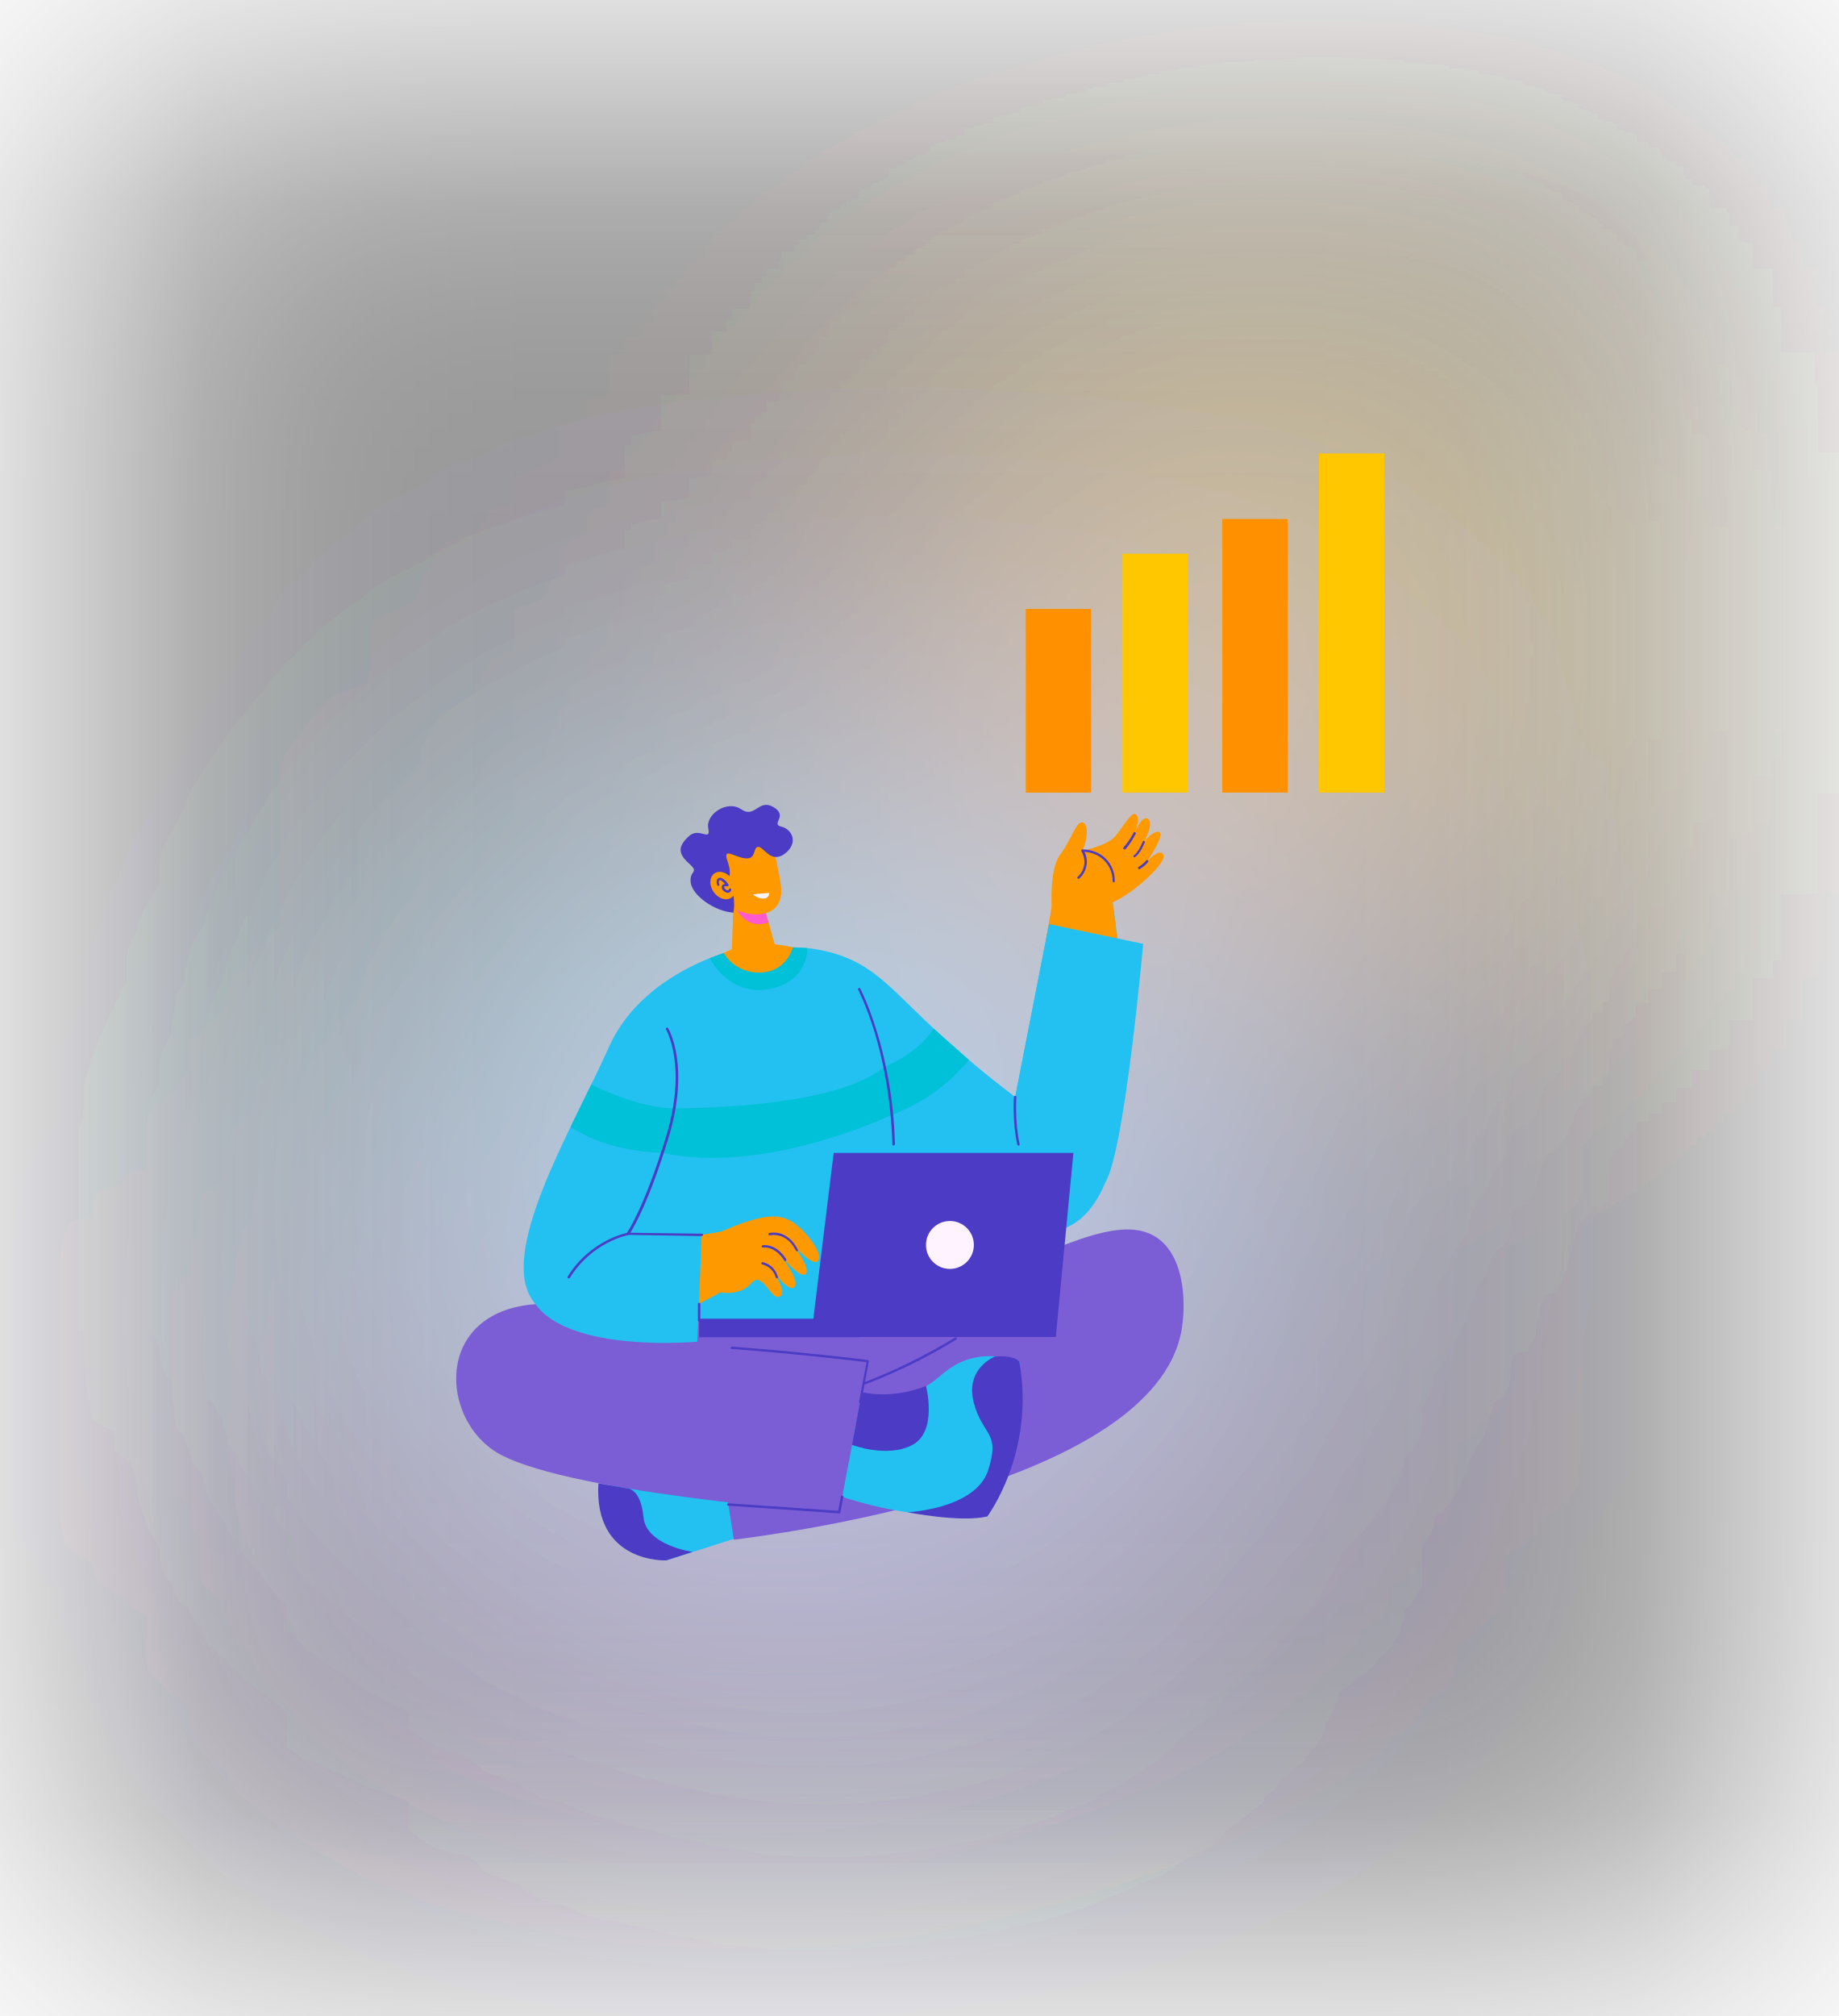
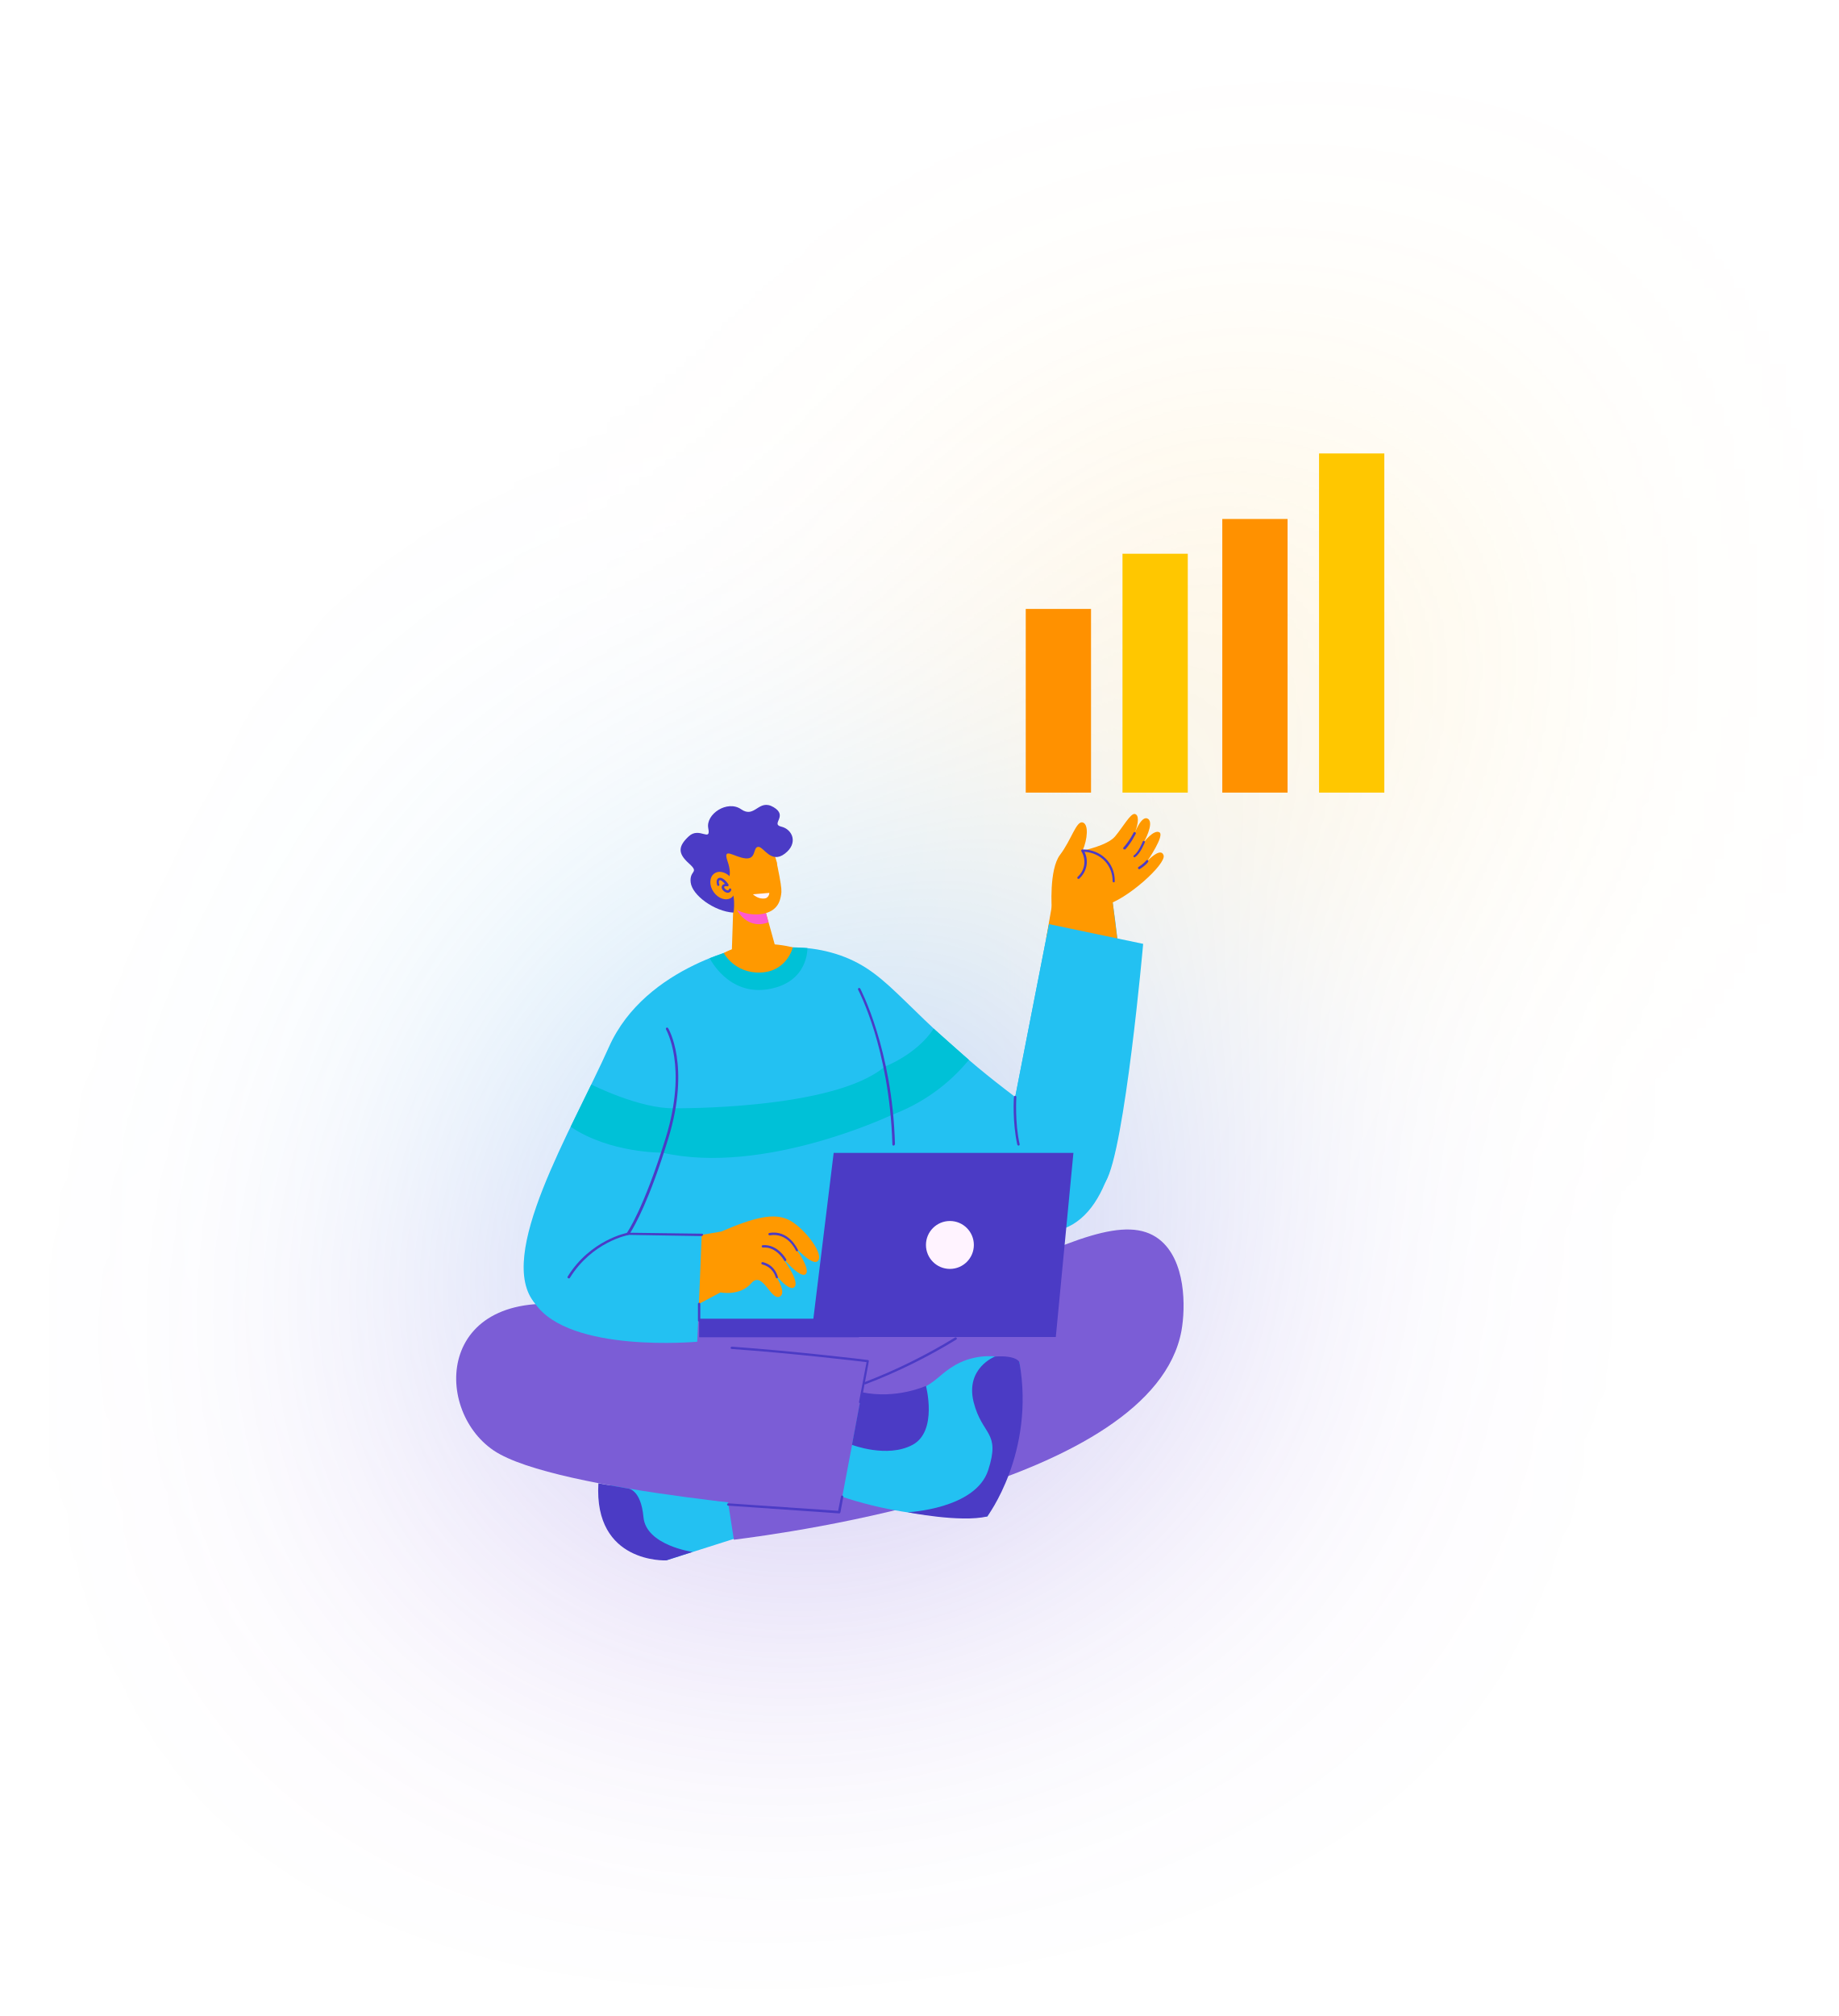
<svg xmlns="http://www.w3.org/2000/svg" width="260" height="285" viewBox="0 0 260 285" fill="none">
  <g opacity="0.4" filter="url(#filter0_f_242_16965)">
    <path d="M94.307 148.008L88.795 190.508C104.334 195.189 120.736 193.861 135.412 186.822C132.092 174.271 128.738 161.688 125.418 149.137L109.68 134.029L103.504 134.76L94.307 148.008Z" fill="#23C1F2" />
    <path d="M109.68 134.029C111.871 133.83 115.191 133.797 118.811 135.059C126.248 137.682 127.775 143.16 143.547 155.08C145.439 145.484 147.299 135.855 149.191 126.26C151.814 126.193 154.471 126.127 157.094 126.061C157.094 126.061 164.564 169.822 149.756 173.906C134.98 177.99 121.865 158.035 121.865 158.035L109.68 134.029Z" fill="#23C1F2" />
    <path d="M87.567 207.939C83.051 213.484 87.467 219.693 94.208 220.59L111.54 215.078L108.85 207.01C101.745 207.309 94.639 207.607 87.567 207.939Z" fill="#23C1F2" />
    <path d="M103.471 134.76C103.637 134.926 104.865 136.121 106.725 135.889C108.617 135.689 109.547 134.195 109.68 133.996C108.949 131.406 108.252 128.816 107.521 126.227L103.736 126.691L103.471 134.76Z" fill="#FF83DF" />
    <path d="M103.936 128.086C103.869 127.754 103.803 127.422 103.736 127.09L107.621 126.625C107.953 127.887 108.318 129.115 108.65 130.377C108.285 130.543 107.588 130.742 106.791 130.609C104.799 130.277 103.969 128.219 103.936 128.086Z" fill="#FF59CF" />
    <path d="M105.396 127.289C107.89 127.289 109.912 125.267 109.912 122.773C109.912 120.28 107.89 118.258 105.396 118.258C102.903 118.258 100.881 120.28 100.881 122.773C100.881 125.267 102.903 127.289 105.396 127.289Z" fill="#FF83DF" />
    <path d="M109.779 121.711C109.945 122.574 110.111 123.305 110.211 123.869C110.51 125.529 110.543 125.994 110.443 126.525C110.377 126.857 110.277 127.555 109.812 128.119C108.783 129.447 106.459 129.48 104.932 128.949C103.271 128.385 102.375 127.09 102.043 126.559C102.043 126.559 101.844 126.227 100.98 123.836C106.293 122.574 104.268 123.039 109.779 121.711Z" fill="#FF83DF" />
    <path d="M108.783 126.227L106.459 126.426C106.691 126.625 107.156 126.99 107.787 127.023C108.02 127.023 108.318 127.057 108.518 126.824C108.75 126.625 108.783 126.326 108.783 126.227Z" fill="#FFF3FF" />
    <path d="M100.98 199.306C114.195 192.799 126.281 187.021 137.105 181.941C151.516 175.168 159.318 171.715 163.867 175.168C167.719 178.123 167.652 184.83 167.055 188.15C163.004 209.931 110.842 216.771 103.77 217.668C102.807 211.558 101.91 205.416 100.98 199.306Z" fill="#8F00CD" />
    <path d="M124.157 186.723C124.157 186.723 102.873 188.283 82.321 184.764C61.768 181.244 61.071 199.141 69.803 205.051C78.535 210.961 117.416 213.783 117.416 213.783L124.157 186.723Z" fill="#8F00CD" />
    <path d="M106.193 133.664C106.193 133.664 91.318 136.32 86.105 148.008C80.892 159.695 69.902 177.658 75.68 184.299C81.457 190.939 98.689 188.283 110.476 180.115L109.646 170.254C103.902 171.25 98.158 172.246 92.414 173.275C94.141 167.066 95.867 160.891 97.627 154.682C104.234 149.568 107.09 141.732 106.193 133.664Z" fill="#23C1F2" />
    <path d="M148.727 128.617C148.727 128.617 148.295 122.939 149.889 120.847C151.483 118.756 152.18 116.033 153.077 116.265C153.973 116.498 153.774 118.656 153.077 120.25C153.077 120.25 156.563 119.552 157.659 118.258C158.754 116.963 159.85 114.97 160.448 115.07C161.045 115.17 161.045 116.265 160.448 117.759C160.448 117.759 161.444 115.136 162.34 115.767C163.237 116.398 161.743 119.054 161.743 119.054C161.743 119.054 163.137 117.228 163.934 117.66C164.731 118.091 162.241 121.711 162.241 121.711C162.241 121.711 164.133 119.685 164.532 120.914C164.93 122.142 159.253 127.289 156.165 127.986C153.077 128.716 148.727 128.617 148.727 128.617Z" fill="#FF83DF" />
    <path d="M158.987 120.084C158.854 120.084 158.754 119.918 158.854 119.819C159.75 118.823 160.282 117.727 160.282 117.727C160.315 117.627 160.414 117.594 160.514 117.661C160.614 117.694 160.647 117.793 160.581 117.893C160.547 117.926 160.049 119.022 159.12 120.084C159.053 120.051 159.02 120.084 158.987 120.084Z" fill="#4B3BC5" />
    <path d="M160.348 120.914C160.979 120.482 161.577 119.021 161.577 118.988C161.61 118.888 161.709 118.855 161.776 118.888C161.875 118.922 161.909 119.021 161.875 119.088C161.842 119.154 161.245 120.681 160.514 121.146C160.348 121.312 160.149 121.013 160.348 120.914Z" fill="#4B3BC5" />
    <path d="M161.078 122.873C160.912 122.873 160.846 122.641 160.979 122.574C161.809 122.043 162.075 121.645 162.075 121.645C162.141 121.578 162.241 121.545 162.307 121.611C162.373 121.678 162.407 121.777 162.34 121.844C162.34 121.877 162.041 122.309 161.145 122.873C161.145 122.873 161.112 122.873 161.078 122.873Z" fill="#4B3BC5" />
    <path d="M157.326 124.566C157.326 122.408 155.766 120.582 153.342 120.416C154.006 121.744 153.641 123.271 152.611 124.201C152.545 124.268 152.445 124.268 152.379 124.201C152.313 124.135 152.313 124.035 152.379 123.969C153.408 123.039 153.641 121.545 152.91 120.35C152.844 120.25 152.91 120.084 153.043 120.084C155.666 120.084 157.658 122.01 157.625 124.566C157.658 124.799 157.326 124.799 157.326 124.566Z" fill="#4B3BC5" />
    <path d="M149.291 189.014H114.693L117.881 162.982H151.781L149.291 189.014Z" fill="#4B3BC5" />
    <path d="M98.856 186.424H121.467V189.047H98.856V186.424Z" fill="#4B3BC5" />
    <path d="M145.041 86.084H154.271V112.049H145.041V86.084Z" fill="#FF9100" />
    <path d="M158.721 78.281H167.951V112.049H158.721V78.281Z" fill="#FFC700" />
    <path d="M172.832 73.367H182.062V112.049H172.832V73.367Z" fill="#FF9100" />
    <path d="M186.512 64.103H195.742V112.049H186.512V64.103Z" fill="#FFC700" />
    <path d="M102.873 124.5C102.873 124.5 103.604 123.836 102.873 121.744C102.143 119.652 103.803 121.18 105.397 121.346C106.99 121.512 106.426 119.752 107.223 119.719C107.986 119.686 109.016 122.176 110.975 120.682C112.934 119.188 112.037 117.229 110.477 116.863C108.916 116.498 111.506 115.369 109.381 114.108C107.256 112.846 106.758 115.768 104.799 114.406C102.84 113.045 99.752 115.104 100.15 117.096C100.549 119.121 98.889 116.83 97.395 118.225C95.9 119.619 95.801 120.615 97.395 122.043C98.988 123.471 97.461 122.94 97.66 124.733C97.859 126.559 101.014 128.85 103.703 129.016C103.736 129.049 104.201 126.326 102.873 124.5Z" fill="#4B3BC5" />
    <path d="M103.419 126.901C104.138 126.394 104.182 125.218 103.516 124.274C102.851 123.331 101.728 122.976 101.009 123.483C100.29 123.99 100.246 125.167 100.912 126.11C101.577 127.054 102.7 127.408 103.419 126.901Z" fill="#FF83DF" />
    <path d="M102.043 125.396C102.076 125.131 102.242 124.998 102.508 124.965C102.309 124.732 101.844 124.234 101.678 124.5C101.611 124.633 101.645 124.898 101.711 125.031C101.744 125.131 101.711 125.197 101.611 125.23C101.512 125.263 101.445 125.23 101.412 125.131C101.047 124.101 101.943 123.47 103.006 125.031C103.072 125.164 102.973 125.33 102.84 125.297C102.707 125.263 102.508 125.263 102.441 125.33C102.275 125.429 102.607 125.828 102.873 125.861C102.973 125.861 103.006 125.861 103.072 125.728C103.105 125.629 103.172 125.595 103.271 125.595C103.371 125.629 103.404 125.695 103.404 125.795C103.139 126.658 102.01 125.994 102.043 125.396Z" fill="#4B3BC5" />
    <path d="M116.586 198.045C125.584 198.842 130.066 196.916 132.49 194.891C133.354 194.194 134.98 192.567 137.67 191.969C140.227 191.372 142.584 191.969 144.178 192.567C144.842 200.137 143.281 207.674 139.629 214.381C139.629 214.381 126.547 215.51 113.863 209.5C114.727 205.682 115.656 201.864 116.586 198.045Z" fill="#23C1F2" />
    <path d="M122.729 192.4L118.678 213.783L100.881 212.123L105.762 195.754L122.729 192.4Z" fill="#8F00CD" />
    <path d="M149.357 124.533C148.893 127.223 148.395 129.945 147.93 132.635C147.93 132.635 154.271 134.66 158.057 133.332L157.061 125.363C154.504 125.098 151.947 124.799 149.357 124.533Z" fill="#FF83DF" />
    <path d="M143.547 155.08L148.328 130.643L161.643 133.432C161.643 133.432 159.053 162.584 156.33 167.066C153.607 171.549 151.416 160.326 151.416 160.326L143.547 155.08Z" fill="#23C1F2" />
    <path d="M111.44 172.412C109.448 171.483 106.825 172.014 101.977 174.106L97.063 174.936C97.063 174.936 96.598 181.842 98.823 184.332L101.877 182.705C101.877 182.705 104.633 183.27 106.227 181.41C107.821 179.551 108.983 183.901 110.244 183.303C111.407 182.772 109.448 179.949 109.182 179.584C109.448 179.949 111.573 182.738 112.336 181.942C113.2 181.045 110.311 177.393 110.311 177.393C110.311 177.393 113.133 180.879 113.93 180.115C114.727 179.352 112.17 175.998 112.17 175.998C112.17 175.998 115.026 179.318 115.723 178.156C116.42 176.994 113.432 173.309 111.44 172.412Z" fill="#FF83DF" />
    <path d="M134.316 179.385C136.187 179.385 137.703 177.868 137.703 175.998C137.703 174.128 136.187 172.611 134.316 172.611C132.446 172.611 130.93 174.128 130.93 175.998C130.93 177.868 132.446 179.385 134.316 179.385Z" fill="#FFF3FF" />
    <path d="M109.846 180.713C109.779 180.713 109.713 180.646 109.68 180.58C109.68 180.514 109.348 179.152 107.787 178.754C107.688 178.721 107.654 178.654 107.654 178.555C107.687 178.455 107.754 178.422 107.854 178.422C109.613 178.854 109.945 180.414 109.979 180.48C110.045 180.613 109.979 180.713 109.846 180.713Z" fill="#4B3BC5" />
    <path d="M111.008 178.289C110.941 178.289 110.908 178.256 110.875 178.189C110.875 178.156 109.746 176.197 107.887 176.363C107.654 176.363 107.654 176.064 107.854 176.031C109.945 175.865 111.107 177.924 111.174 178.023C111.24 178.156 111.141 178.289 111.008 178.289Z" fill="#4B3BC5" />
    <path d="M112.701 176.895C112.635 176.895 112.568 176.862 112.535 176.795C112.502 176.696 111.373 174.205 108.85 174.637C108.75 174.637 108.684 174.604 108.65 174.504C108.65 174.405 108.684 174.338 108.783 174.305C111.539 173.807 112.801 176.629 112.801 176.662C112.9 176.762 112.834 176.895 112.701 176.895Z" fill="#4B3BC5" />
    <path d="M99.221 174.57C99.022 179.617 98.823 184.664 98.59 189.678C98.59 189.678 80.528 191.338 75.68 184.299C70.832 177.26 85.674 173.807 85.674 173.807C90.223 174.072 94.739 174.305 99.221 174.57Z" fill="#23C1F2" />
    <path d="M80.262 180.48C83.483 175.268 88.696 174.271 88.762 174.271C88.862 174.271 88.928 174.305 88.961 174.404C88.961 174.504 88.928 174.57 88.829 174.604C88.762 174.604 83.715 175.566 80.561 180.68C80.428 180.812 80.162 180.646 80.262 180.48Z" fill="#4B3BC5" />
    <path d="M98.856 186.822C98.756 186.822 98.689 186.756 98.689 186.656V184.332C98.689 184.232 98.756 184.166 98.856 184.166C98.955 184.166 99.022 184.232 99.022 184.332V186.656C99.022 186.723 98.955 186.822 98.856 186.822Z" fill="#4B3BC5" />
    <path d="M144.012 161.953C143.945 161.953 143.879 161.887 143.846 161.82C143.148 158.732 143.347 155.113 143.381 155.08C143.381 154.98 143.48 154.914 143.547 154.914C143.646 154.914 143.713 155.014 143.713 155.08C143.713 155.113 143.48 158.699 144.178 161.754C144.211 161.854 144.111 161.953 144.012 161.953Z" fill="#4B3BC5" />
    <path d="M122.264 195.389C126.58 193.729 130.863 191.637 135.047 189.08C135.113 189.047 135.213 189.047 135.279 189.147C135.312 189.213 135.312 189.313 135.213 189.379C131.295 191.77 127.012 193.928 122.396 195.688C122.197 195.787 122.064 195.489 122.264 195.389Z" fill="#4B3BC5" />
    <path d="M118.678 213.949C118.645 213.949 118.844 213.949 102.973 212.854C102.873 212.854 102.807 212.754 102.807 212.688C102.807 212.588 102.906 212.522 102.973 212.522L118.512 213.584L118.91 211.559C118.943 211.326 119.275 211.393 119.242 211.625L118.844 213.783C118.811 213.883 118.744 213.949 118.678 213.949Z" fill="#4B3BC5" />
    <path d="M140.691 191.77C140.691 191.77 136.475 193.396 137.67 198.211C138.898 203.025 141.521 202.328 139.729 207.84C137.936 213.352 128.34 213.783 128.34 213.783C128.34 213.783 135.777 215.277 139.596 214.381C139.596 214.381 146.402 205.383 144.145 192.566C144.145 192.566 143.779 191.57 140.691 191.77Z" fill="#4B3BC5" />
    <path d="M88.796 210.43C88.796 210.43 90.622 210.496 90.987 214.48C91.352 218.465 97.926 219.395 97.926 219.395L94.208 220.59C94.208 220.59 83.948 221.088 84.612 209.699L88.796 210.43Z" fill="#4B3BC5" />
    <path d="M120.471 204.254C120.471 204.254 125.451 206.18 129.037 204.254C132.623 202.328 130.93 195.92 130.93 195.92C130.93 195.92 126.746 197.846 121.865 196.816L120.471 204.254Z" fill="#4B3BC5" />
    <path d="M121.633 198.377C121.533 198.377 121.434 198.277 121.467 198.178L122.529 192.566C121.168 192.4 111.971 191.305 103.471 190.707C103.371 190.707 103.305 190.607 103.305 190.541C103.305 190.475 103.404 190.375 103.471 190.375C112.668 191.039 122.629 192.234 122.729 192.268C122.762 192.268 122.828 192.301 122.828 192.334C122.895 192.434 122.928 192.002 121.766 198.244C121.766 198.311 121.699 198.377 121.633 198.377Z" fill="#4B3BC5" />
    <path d="M100.35 135.457C100.35 135.457 102.939 140.803 108.65 139.84C114.361 138.877 114.162 134.029 114.162 134.029L112.104 133.93L108.783 135.955L102.342 134.727L100.35 135.457Z" fill="#00C1D7" />
    <path d="M102.342 134.727C102.342 134.727 103.869 137.649 107.588 137.483C111.307 137.317 112.104 133.93 112.104 133.93C112.104 133.93 106.592 132.403 102.342 134.727Z" fill="#FF83DF" />
    <path d="M95.336 156.674C95.336 156.674 117.848 156.939 125.086 150.797L126.115 157.604C126.115 157.604 108.02 166.236 93.643 162.949L95.336 156.674Z" fill="#00C1D7" />
    <path d="M83.615 153.32C83.615 153.32 90.455 156.773 95.336 156.674L93.643 162.949C93.643 162.949 86.272 163.049 80.693 159.297L83.615 153.32Z" fill="#00C1D7" />
    <path d="M125.086 150.797C125.086 150.797 129.602 149.104 132.025 145.418L137.006 149.834C134.051 153.42 130.299 156.043 126.115 157.604L125.086 150.797Z" fill="#00C1D7" />
    <path d="M99.221 174.737C98.159 174.737 103.073 174.803 88.762 174.571C88.63 174.571 88.563 174.405 88.63 174.305C88.663 174.272 90.987 171.018 94.141 160.825C97.262 150.664 94.174 145.584 94.174 145.518C94.141 145.452 94.141 145.352 94.241 145.285C94.307 145.252 94.407 145.252 94.473 145.352C94.507 145.418 97.661 150.598 94.507 160.924C91.817 169.723 89.725 173.309 89.128 174.272L99.255 174.405C99.354 174.405 99.421 174.471 99.421 174.571C99.387 174.637 99.321 174.737 99.221 174.737Z" fill="#4B3BC5" />
    <path d="M126.348 161.953C126.248 161.953 126.182 161.887 126.182 161.787C125.983 154.815 124.688 149.237 123.625 145.784C122.463 142.032 121.334 139.907 121.334 139.907C121.301 139.84 121.334 139.741 121.401 139.674C121.467 139.641 121.567 139.674 121.633 139.741C121.666 139.84 126.182 148.34 126.547 161.754C126.514 161.821 126.481 161.953 126.348 161.953Z" fill="#4B3BC5" />
  </g>
  <path d="M94.307 148.008L88.795 190.508C104.334 195.189 120.736 193.861 135.412 186.822C132.092 174.271 128.738 161.688 125.418 149.137L109.68 134.029L103.504 134.76L94.307 148.008Z" fill="#23C1F2" />
  <path d="M109.68 134.029C111.871 133.83 115.191 133.797 118.811 135.059C126.248 137.682 127.775 143.16 143.547 155.08C145.439 145.484 147.299 135.855 149.191 126.26C151.814 126.193 154.471 126.127 157.094 126.061C157.094 126.061 164.564 169.822 149.756 173.906C134.98 177.99 121.865 158.035 121.865 158.035L109.68 134.029Z" fill="#23C1F2" />
  <path d="M87.567 207.939C83.051 213.484 87.467 219.693 94.208 220.59L111.54 215.078L108.85 207.01C101.745 207.309 94.639 207.607 87.567 207.939Z" fill="#23C1F2" />
  <path d="M103.471 134.76C103.637 134.926 104.865 136.121 106.725 135.889C108.617 135.689 109.547 134.195 109.68 133.996C108.949 131.406 108.252 128.816 107.521 126.227L103.736 126.691L103.471 134.76Z" fill="#FF9900" />
  <path d="M103.936 128.086C103.869 127.754 103.803 127.422 103.736 127.09L107.621 126.625C107.953 127.887 108.318 129.115 108.65 130.377C108.285 130.543 107.588 130.742 106.791 130.609C104.799 130.277 103.969 128.219 103.936 128.086Z" fill="#FF59CF" />
  <path d="M105.396 127.289C107.89 127.289 109.912 125.267 109.912 122.773C109.912 120.28 107.89 118.258 105.396 118.258C102.903 118.258 100.881 120.28 100.881 122.773C100.881 125.267 102.903 127.289 105.396 127.289Z" fill="#FF9900" />
  <path d="M109.779 121.711C109.945 122.574 110.111 123.305 110.211 123.869C110.51 125.529 110.543 125.994 110.443 126.525C110.377 126.857 110.277 127.555 109.812 128.119C108.783 129.447 106.459 129.48 104.932 128.949C103.271 128.385 102.375 127.09 102.043 126.559C102.043 126.559 101.844 126.227 100.98 123.836C106.293 122.574 104.268 123.039 109.779 121.711Z" fill="#FF9900" />
  <path d="M108.783 126.227L106.459 126.426C106.691 126.625 107.156 126.99 107.787 127.023C108.02 127.023 108.318 127.057 108.518 126.824C108.75 126.625 108.783 126.326 108.783 126.227Z" fill="#FFF3FF" />
  <path d="M100.98 199.306C114.195 192.799 126.281 187.021 137.105 181.941C151.516 175.168 159.318 171.715 163.867 175.168C167.719 178.123 167.652 184.83 167.055 188.15C163.004 209.931 110.842 216.771 103.77 217.668C102.807 211.558 101.91 205.416 100.98 199.306Z" fill="#7B5DD6" />
  <path d="M124.157 186.723C124.157 186.723 102.873 188.283 82.321 184.764C61.768 181.244 61.071 199.141 69.803 205.051C78.535 210.961 117.416 213.783 117.416 213.783L124.157 186.723Z" fill="#7B5DD6" />
  <path d="M106.193 133.664C106.193 133.664 91.318 136.32 86.105 148.008C80.892 159.695 69.902 177.658 75.68 184.299C81.457 190.939 98.689 188.283 110.476 180.115L109.646 170.254C103.902 171.25 98.158 172.246 92.414 173.275C94.141 167.066 95.867 160.891 97.627 154.682C104.234 149.568 107.09 141.732 106.193 133.664Z" fill="#23C1F2" />
  <path d="M148.727 128.617C148.727 128.617 148.295 122.939 149.889 120.847C151.483 118.756 152.18 116.033 153.077 116.265C153.973 116.498 153.774 118.656 153.077 120.25C153.077 120.25 156.563 119.552 157.659 118.258C158.754 116.963 159.85 114.97 160.448 115.07C161.045 115.17 161.045 116.265 160.448 117.759C160.448 117.759 161.444 115.136 162.34 115.767C163.237 116.398 161.743 119.054 161.743 119.054C161.743 119.054 163.137 117.228 163.934 117.66C164.731 118.091 162.241 121.711 162.241 121.711C162.241 121.711 164.133 119.685 164.532 120.914C164.93 122.142 159.253 127.289 156.165 127.986C153.077 128.716 148.727 128.617 148.727 128.617Z" fill="#FF9900" />
  <path d="M158.987 120.084C158.854 120.084 158.754 119.918 158.854 119.819C159.75 118.823 160.282 117.727 160.282 117.727C160.315 117.627 160.414 117.594 160.514 117.661C160.614 117.694 160.647 117.793 160.581 117.893C160.547 117.926 160.049 119.022 159.12 120.084C159.053 120.051 159.02 120.084 158.987 120.084Z" fill="#4B3BC5" />
  <path d="M160.348 120.914C160.979 120.482 161.577 119.021 161.577 118.988C161.61 118.888 161.709 118.855 161.776 118.888C161.875 118.922 161.909 119.021 161.875 119.088C161.842 119.154 161.245 120.681 160.514 121.146C160.348 121.312 160.149 121.013 160.348 120.914Z" fill="#4B3BC5" />
  <path d="M161.078 122.873C160.912 122.873 160.846 122.641 160.979 122.574C161.809 122.043 162.075 121.645 162.075 121.645C162.141 121.578 162.241 121.545 162.307 121.611C162.373 121.678 162.407 121.777 162.34 121.844C162.34 121.877 162.041 122.309 161.145 122.873C161.145 122.873 161.112 122.873 161.078 122.873Z" fill="#4B3BC5" />
  <path d="M157.326 124.566C157.326 122.408 155.766 120.582 153.342 120.416C154.006 121.744 153.641 123.271 152.611 124.201C152.545 124.268 152.445 124.268 152.379 124.201C152.313 124.135 152.313 124.035 152.379 123.969C153.408 123.039 153.641 121.545 152.91 120.35C152.844 120.25 152.91 120.084 153.043 120.084C155.666 120.084 157.658 122.01 157.625 124.566C157.658 124.799 157.326 124.799 157.326 124.566Z" fill="#4B3BC5" />
  <path d="M149.291 189.014H114.693L117.881 162.982H151.781L149.291 189.014Z" fill="#4B3BC5" />
  <path d="M98.856 186.424H121.467V189.047H98.856V186.424Z" fill="#4B3BC5" />
  <path d="M145.041 86.084H154.271V112.049H145.041V86.084Z" fill="#FF9100" />
  <path d="M158.721 78.281H167.951V112.049H158.721V78.281Z" fill="#FFC700" />
  <path d="M172.832 73.367H182.062V112.049H172.832V73.367Z" fill="#FF9100" />
  <path d="M186.512 64.103H195.742V112.049H186.512V64.103Z" fill="#FFC700" />
  <path d="M102.873 124.5C102.873 124.5 103.604 123.836 102.873 121.744C102.143 119.652 103.803 121.18 105.397 121.346C106.99 121.512 106.426 119.752 107.223 119.719C107.986 119.686 109.016 122.176 110.975 120.682C112.934 119.188 112.037 117.229 110.477 116.863C108.916 116.498 111.506 115.369 109.381 114.108C107.256 112.846 106.758 115.768 104.799 114.406C102.84 113.045 99.752 115.104 100.15 117.096C100.549 119.121 98.889 116.83 97.395 118.225C95.9 119.619 95.801 120.615 97.395 122.043C98.988 123.471 97.461 122.94 97.66 124.733C97.859 126.559 101.014 128.85 103.703 129.016C103.736 129.049 104.201 126.326 102.873 124.5Z" fill="#4B3BC5" />
  <path d="M103.419 126.901C104.138 126.394 104.182 125.218 103.516 124.274C102.851 123.331 101.728 122.976 101.009 123.483C100.29 123.99 100.246 125.167 100.912 126.11C101.577 127.054 102.7 127.408 103.419 126.901Z" fill="#FF9900" />
  <path d="M102.043 125.396C102.076 125.131 102.242 124.998 102.508 124.965C102.309 124.732 101.844 124.234 101.678 124.5C101.611 124.633 101.645 124.898 101.711 125.031C101.744 125.131 101.711 125.197 101.611 125.23C101.512 125.263 101.445 125.23 101.412 125.131C101.047 124.101 101.943 123.47 103.006 125.031C103.072 125.164 102.973 125.33 102.84 125.297C102.707 125.263 102.508 125.263 102.441 125.33C102.275 125.429 102.607 125.828 102.873 125.861C102.973 125.861 103.006 125.861 103.072 125.728C103.105 125.629 103.172 125.595 103.271 125.595C103.371 125.629 103.404 125.695 103.404 125.795C103.139 126.658 102.01 125.994 102.043 125.396Z" fill="#4B3BC5" />
  <path d="M116.586 198.045C125.584 198.842 130.066 196.916 132.49 194.891C133.354 194.194 134.98 192.567 137.67 191.969C140.227 191.372 142.584 191.969 144.178 192.567C144.842 200.137 143.281 207.674 139.629 214.381C139.629 214.381 126.547 215.51 113.863 209.5C114.727 205.682 115.656 201.864 116.586 198.045Z" fill="#23C1F2" />
  <path d="M122.729 192.4L118.678 213.783L100.881 212.123L105.762 195.754L122.729 192.4Z" fill="#7B5DD6" />
  <path d="M149.357 124.533C148.893 127.223 148.395 129.945 147.93 132.635C147.93 132.635 154.271 134.66 158.057 133.332L157.061 125.363C154.504 125.098 151.947 124.799 149.357 124.533Z" fill="#FF9900" />
  <path d="M143.547 155.08L148.328 130.643L161.643 133.432C161.643 133.432 159.053 162.584 156.33 167.066C153.607 171.549 151.416 160.326 151.416 160.326L143.547 155.08Z" fill="#23C1F2" />
  <path d="M111.44 172.412C109.448 171.483 106.825 172.014 101.977 174.106L97.063 174.936C97.063 174.936 96.598 181.842 98.823 184.332L101.877 182.705C101.877 182.705 104.633 183.27 106.227 181.41C107.821 179.551 108.983 183.901 110.244 183.303C111.407 182.772 109.448 179.949 109.182 179.584C109.448 179.949 111.573 182.738 112.336 181.942C113.2 181.045 110.311 177.393 110.311 177.393C110.311 177.393 113.133 180.879 113.93 180.115C114.727 179.352 112.17 175.998 112.17 175.998C112.17 175.998 115.026 179.318 115.723 178.156C116.42 176.994 113.432 173.309 111.44 172.412Z" fill="#FF9900" />
  <path d="M134.316 179.385C136.187 179.385 137.703 177.868 137.703 175.998C137.703 174.128 136.187 172.611 134.316 172.611C132.446 172.611 130.93 174.128 130.93 175.998C130.93 177.868 132.446 179.385 134.316 179.385Z" fill="#FFF3FF" />
  <path d="M109.846 180.713C109.779 180.713 109.713 180.646 109.68 180.58C109.68 180.514 109.348 179.152 107.787 178.754C107.688 178.721 107.654 178.654 107.654 178.555C107.687 178.455 107.754 178.422 107.854 178.422C109.613 178.854 109.945 180.414 109.979 180.48C110.045 180.613 109.979 180.713 109.846 180.713Z" fill="#4B3BC5" />
  <path d="M111.008 178.289C110.941 178.289 110.908 178.256 110.875 178.189C110.875 178.156 109.746 176.197 107.887 176.363C107.654 176.363 107.654 176.064 107.854 176.031C109.945 175.865 111.107 177.924 111.174 178.023C111.24 178.156 111.141 178.289 111.008 178.289Z" fill="#4B3BC5" />
  <path d="M112.701 176.895C112.635 176.895 112.568 176.862 112.535 176.795C112.502 176.696 111.373 174.205 108.85 174.637C108.75 174.637 108.684 174.604 108.65 174.504C108.65 174.405 108.684 174.338 108.783 174.305C111.539 173.807 112.801 176.629 112.801 176.662C112.9 176.762 112.834 176.895 112.701 176.895Z" fill="#4B3BC5" />
  <path d="M99.221 174.57C99.022 179.617 98.823 184.664 98.59 189.678C98.59 189.678 80.528 191.338 75.68 184.299C70.832 177.26 85.674 173.807 85.674 173.807C90.223 174.072 94.739 174.305 99.221 174.57Z" fill="#23C1F2" />
  <path d="M80.262 180.48C83.483 175.268 88.696 174.271 88.762 174.271C88.862 174.271 88.928 174.305 88.961 174.404C88.961 174.504 88.928 174.57 88.829 174.604C88.762 174.604 83.715 175.566 80.561 180.68C80.428 180.812 80.162 180.646 80.262 180.48Z" fill="#4B3BC5" />
  <path d="M98.856 186.822C98.756 186.822 98.689 186.756 98.689 186.656V184.332C98.689 184.232 98.756 184.166 98.856 184.166C98.955 184.166 99.022 184.232 99.022 184.332V186.656C99.022 186.723 98.955 186.822 98.856 186.822Z" fill="#4B3BC5" />
  <path d="M144.012 161.953C143.945 161.953 143.879 161.887 143.846 161.82C143.148 158.732 143.347 155.113 143.381 155.08C143.381 154.98 143.48 154.914 143.547 154.914C143.646 154.914 143.713 155.014 143.713 155.08C143.713 155.113 143.48 158.699 144.178 161.754C144.211 161.854 144.111 161.953 144.012 161.953Z" fill="#4B3BC5" />
  <path d="M122.264 195.389C126.58 193.729 130.863 191.637 135.047 189.08C135.113 189.047 135.213 189.047 135.279 189.147C135.312 189.213 135.312 189.313 135.213 189.379C131.295 191.77 127.012 193.928 122.396 195.688C122.197 195.787 122.064 195.489 122.264 195.389Z" fill="#4B3BC5" />
  <path d="M118.678 213.949C118.645 213.949 118.844 213.949 102.973 212.854C102.873 212.854 102.807 212.754 102.807 212.688C102.807 212.588 102.906 212.522 102.973 212.522L118.512 213.584L118.91 211.559C118.943 211.326 119.275 211.393 119.242 211.625L118.844 213.783C118.811 213.883 118.744 213.949 118.678 213.949Z" fill="#4B3BC5" />
  <path d="M140.691 191.77C140.691 191.77 136.475 193.396 137.67 198.211C138.898 203.025 141.521 202.328 139.729 207.84C137.936 213.352 128.34 213.783 128.34 213.783C128.34 213.783 135.777 215.277 139.596 214.381C139.596 214.381 146.402 205.383 144.145 192.566C144.145 192.566 143.779 191.57 140.691 191.77Z" fill="#4B3BC5" />
  <path d="M88.796 210.43C88.796 210.43 90.622 210.496 90.987 214.48C91.352 218.465 97.926 219.395 97.926 219.395L94.208 220.59C94.208 220.59 83.948 221.088 84.612 209.699L88.796 210.43Z" fill="#4B3BC5" />
  <path d="M120.471 204.254C120.471 204.254 125.451 206.18 129.037 204.254C132.623 202.328 130.93 195.92 130.93 195.92C130.93 195.92 126.746 197.846 121.865 196.816L120.471 204.254Z" fill="#4B3BC5" />
  <path d="M121.633 198.377C121.533 198.377 121.434 198.277 121.467 198.178L122.529 192.566C121.168 192.4 111.971 191.305 103.471 190.707C103.371 190.707 103.305 190.607 103.305 190.541C103.305 190.475 103.404 190.375 103.471 190.375C112.668 191.039 122.629 192.234 122.729 192.268C122.762 192.268 122.828 192.301 122.828 192.334C122.895 192.434 122.928 192.002 121.766 198.244C121.766 198.311 121.699 198.377 121.633 198.377Z" fill="#4B3BC5" />
  <path d="M100.35 135.457C100.35 135.457 102.939 140.803 108.65 139.84C114.361 138.877 114.162 134.029 114.162 134.029L112.104 133.93L108.783 135.955L102.342 134.727L100.35 135.457Z" fill="#00C1D7" />
  <path d="M102.342 134.727C102.342 134.727 103.869 137.649 107.588 137.483C111.307 137.317 112.104 133.93 112.104 133.93C112.104 133.93 106.592 132.403 102.342 134.727Z" fill="#FF9900" />
  <path d="M95.336 156.674C95.336 156.674 117.848 156.939 125.086 150.797L126.115 157.604C126.115 157.604 108.02 166.236 93.643 162.949L95.336 156.674Z" fill="#00C1D7" />
  <path d="M83.615 153.32C83.615 153.32 90.455 156.773 95.336 156.674L93.643 162.949C93.643 162.949 86.272 163.049 80.693 159.297L83.615 153.32Z" fill="#00C1D7" />
  <path d="M125.086 150.797C125.086 150.797 129.602 149.104 132.025 145.418L137.006 149.834C134.051 153.42 130.299 156.043 126.115 157.604L125.086 150.797Z" fill="#00C1D7" />
  <path d="M99.221 174.737C98.159 174.737 103.073 174.803 88.762 174.571C88.63 174.571 88.563 174.405 88.63 174.305C88.663 174.272 90.987 171.018 94.141 160.825C97.262 150.664 94.174 145.584 94.174 145.518C94.141 145.452 94.141 145.352 94.241 145.285C94.307 145.252 94.407 145.252 94.473 145.352C94.507 145.418 97.661 150.598 94.507 160.924C91.817 169.723 89.725 173.309 89.128 174.272L99.255 174.405C99.354 174.405 99.421 174.471 99.421 174.571C99.387 174.637 99.321 174.737 99.221 174.737Z" fill="#4B3BC5" />
  <path d="M126.348 161.953C126.248 161.953 126.182 161.887 126.182 161.787C125.983 154.815 124.688 149.237 123.625 145.784C122.463 142.032 121.334 139.907 121.334 139.907C121.301 139.84 121.334 139.741 121.401 139.674C121.467 139.641 121.567 139.674 121.633 139.741C121.666 139.84 126.182 148.34 126.547 161.754C126.514 161.821 126.481 161.953 126.348 161.953Z" fill="#4B3BC5" />
  <defs>
-     <filter id="filter0_f_242_16965" x="-19" y="-6.67" width="298" height="298" filterUnits="userSpaceOnUse" colorInterpolationFilters="sRGB">
-       <feFlood floodOpacity="0" result="BackgroundImageFix" />
+     <filter id="filter0_f_242_16965" x="-19" y="-6.67" width="298" height="298" filterUnits="userSpaceOnUse" color-interpolation-filters="sRGB">
+       <feFlood flood-opacity="0" result="BackgroundImageFix" />
      <feBlend mode="normal" in="SourceGraphic" in2="BackgroundImageFix" result="shape" />
      <feGaussianBlur stdDeviation="32" result="effect1_foregroundBlur_242_16965" />
    </filter>
  </defs>
</svg>
